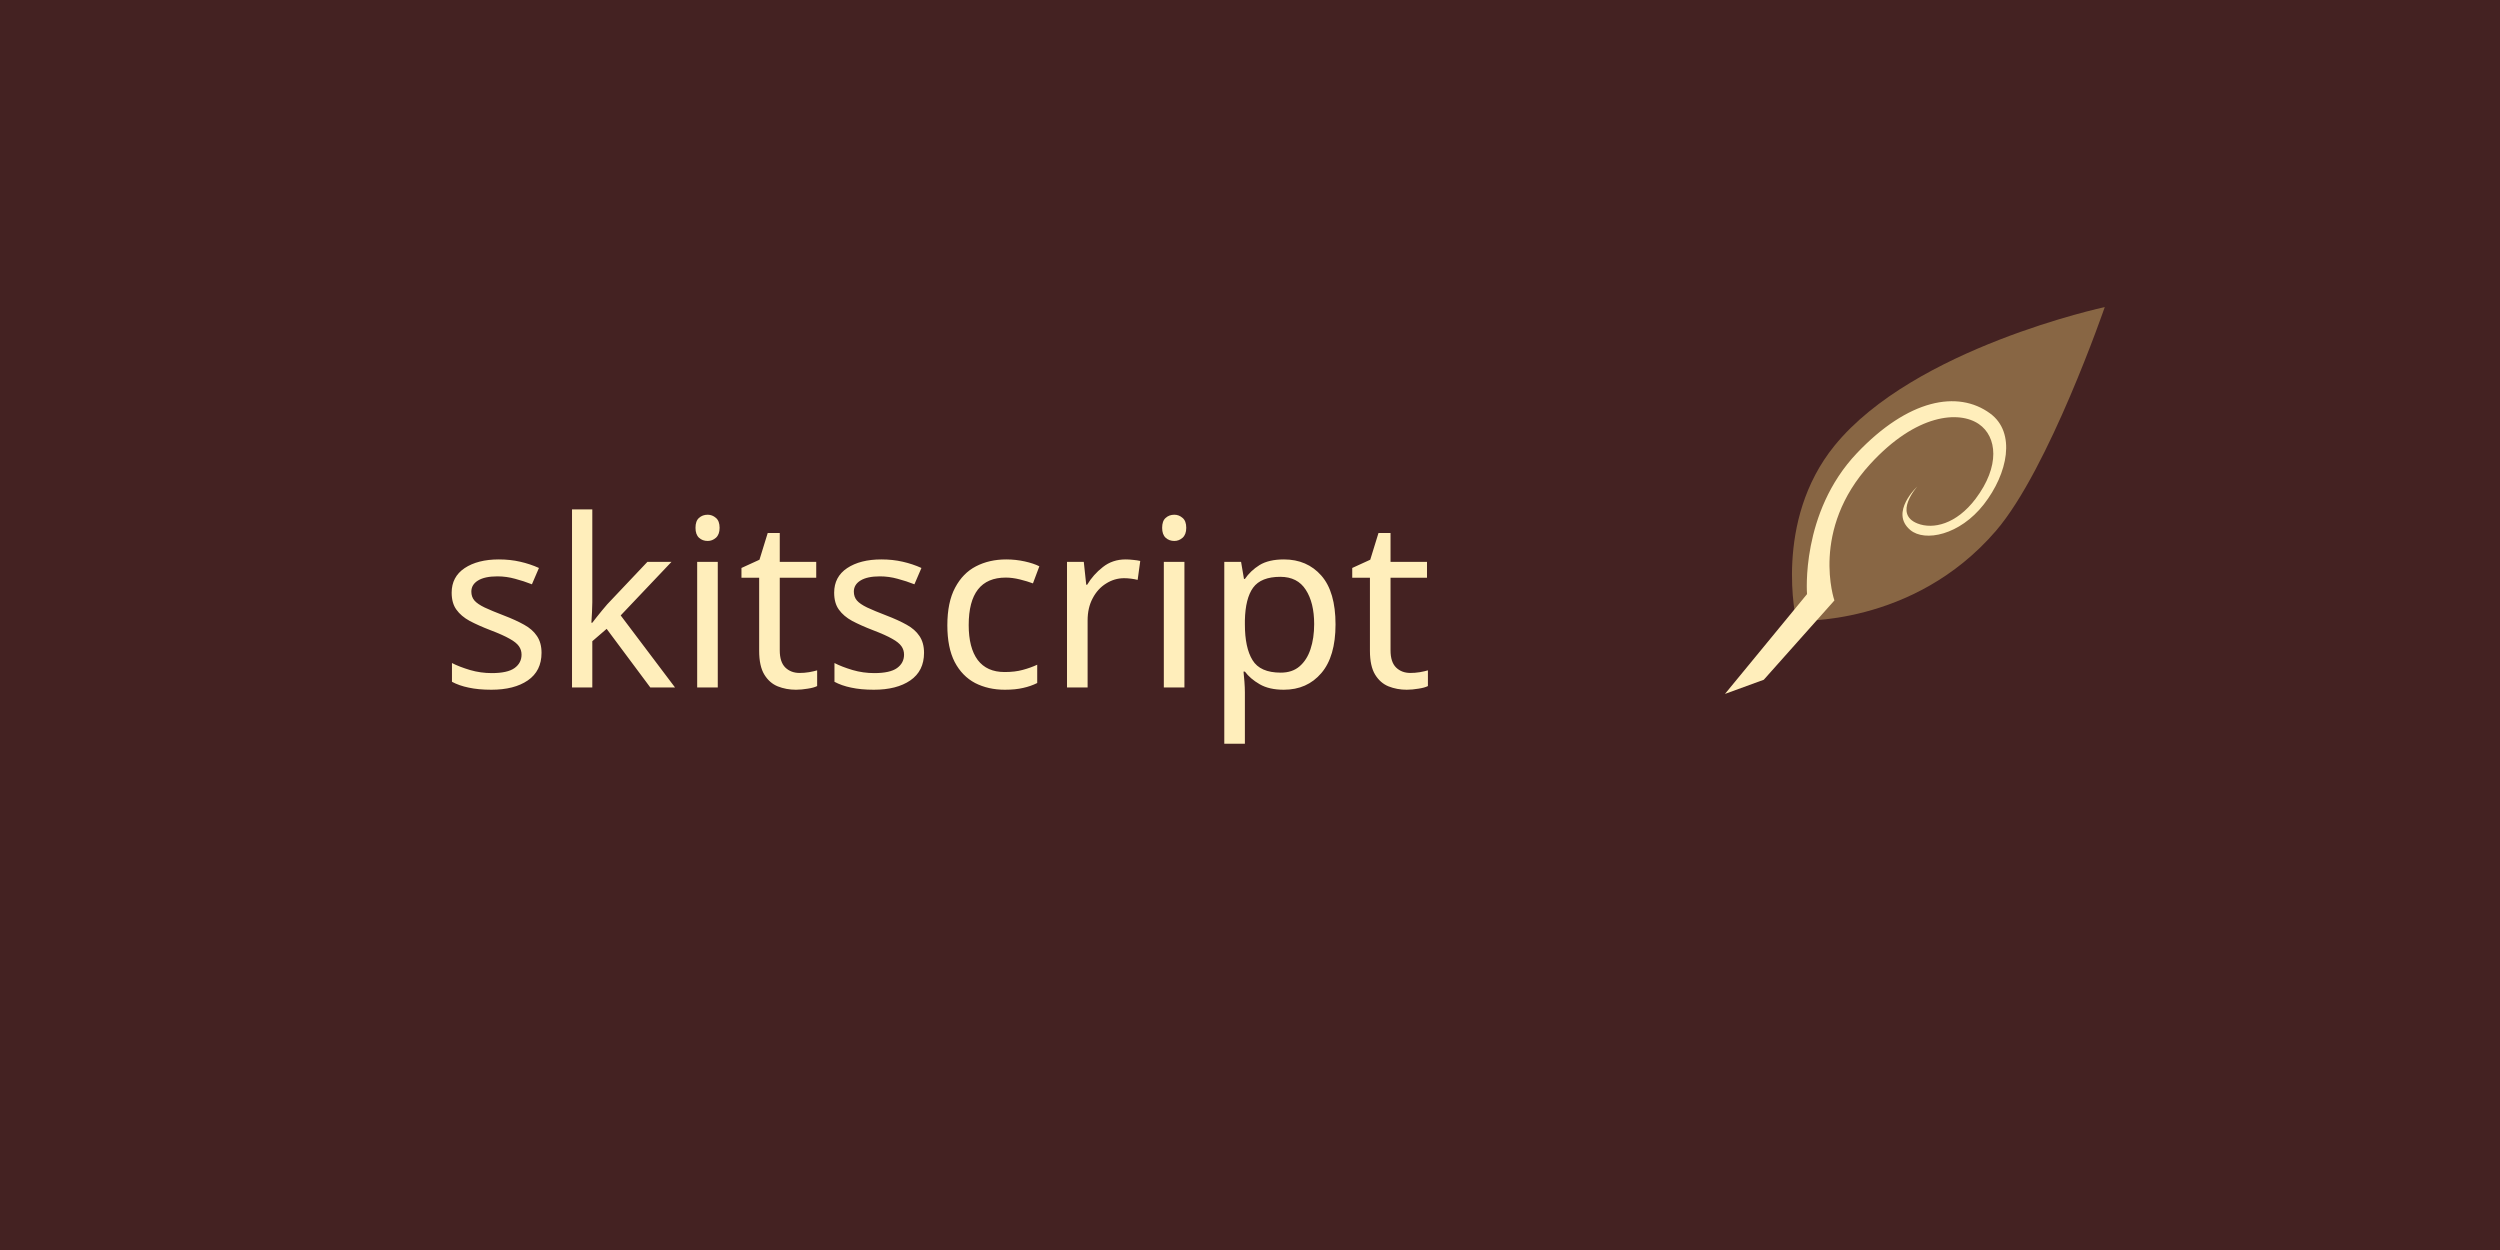
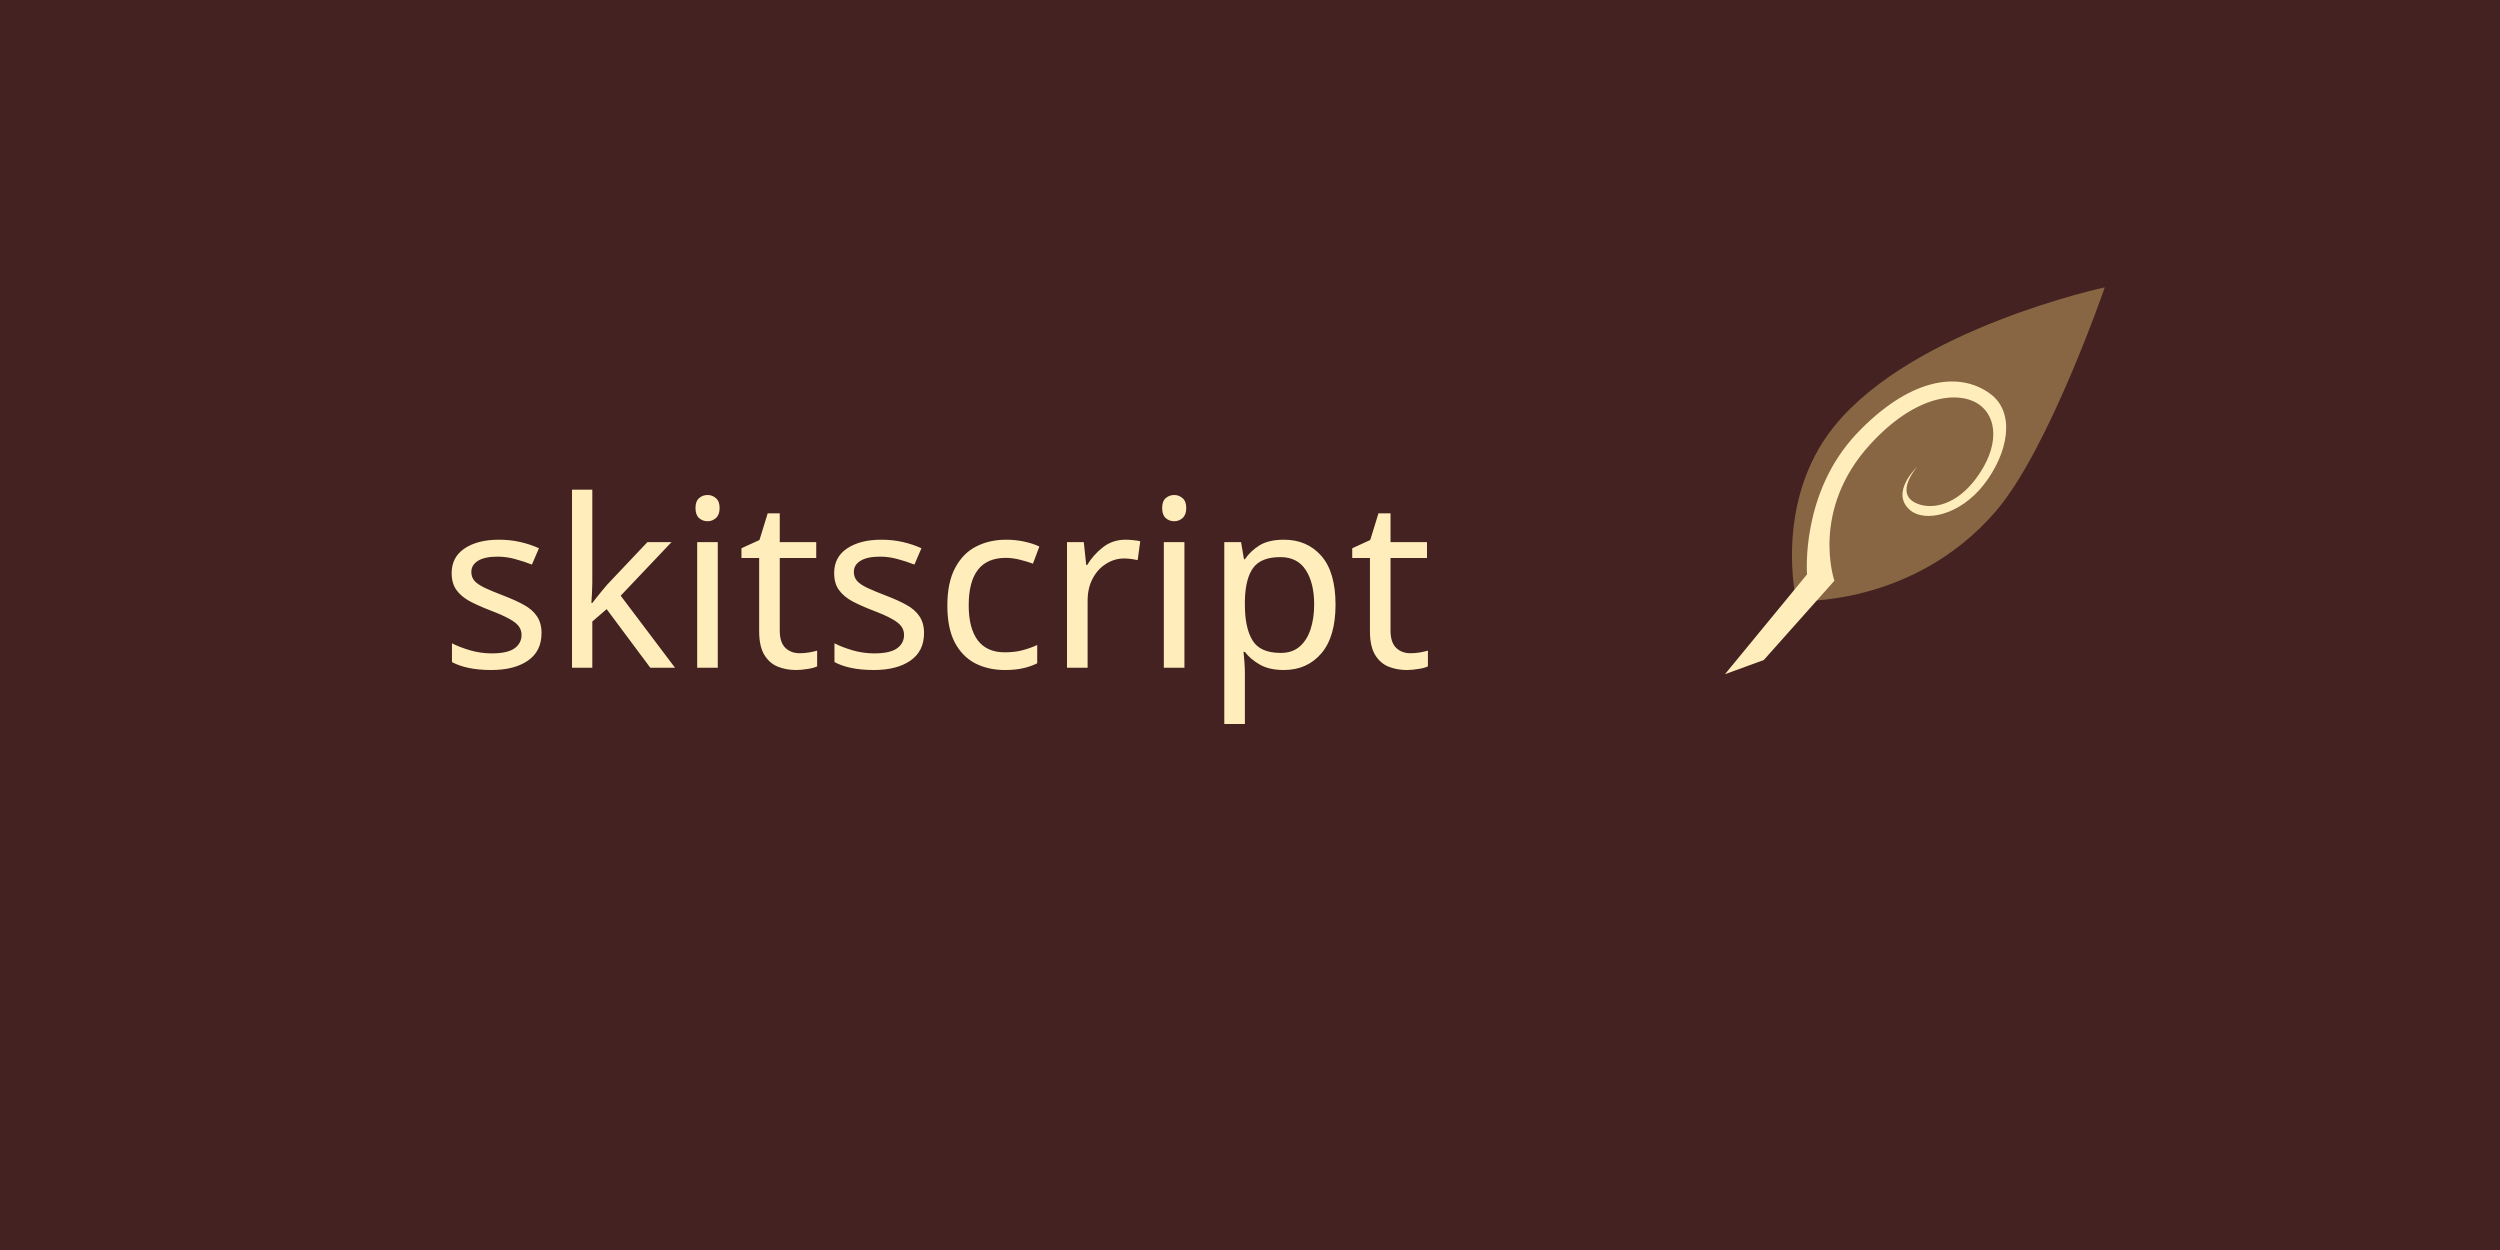
<svg xmlns="http://www.w3.org/2000/svg" width="256" height="128" viewBox="0 0 256 128" version="1.1" id="svg8">
  <defs id="defs2" />
  <g id="layer2" style="display:inline;opacity:1">
    <rect style="opacity:1;fill:#442222;fill-opacity:1;stroke:none;stroke-width:2.003;stroke-miterlimit:4;stroke-dasharray:none;stroke-dashoffset:0;stroke-opacity:1" id="rect893" width="264.571" height="136" x="-4" y="-4" />
-     <text xml:space="preserve" style="font-size:24px;fill:#ffeebb;fill-opacity:1" x="176.743" y="70.395" id="text17564">
-       <tspan id="tspan17562" x="176.743" y="70.395" style="font-style:normal;font-variant:normal;font-weight:normal;font-stretch:normal;font-size:24px;font-family:'Reggae One';-inkscape-font-specification:'Reggae One';text-align:end;text-anchor:end;fill:#ffeebb;fill-opacity:1">skitscript</tspan>
+     <text xml:space="preserve" style="font-size:24px;fill:#ffeebb;fill-opacity:1" x="176.743" y="68.375" id="text17564">
+       <tspan id="tspan17562" x="176.743" y="68.375" style="font-style:normal;font-variant:normal;font-weight:normal;font-stretch:normal;font-size:24px;font-family:'Reggae One';-inkscape-font-specification:'Reggae One';text-align:end;text-anchor:end;fill:#ffeebb;fill-opacity:1">skitscript</tspan>
    </text>
-     <path style="fill:#886644;fill-opacity:1;stroke:none;stroke-width:1px;stroke-linecap:butt;stroke-linejoin:miter;stroke-opacity:1" d="m 183.945,63.561 c 0,0 11.953,0.664 20.439,-9.203 5.427,-6.31 11.144,-22.913 11.144,-22.913 0,0 -19.541,4.187 -27.667,14.183 -6.311,7.764 -3.916,17.933 -3.916,17.933 z" id="path891" />
-     <path style="fill:#ffeebb;fill-opacity:1;stroke:none;stroke-width:1px;stroke-linecap:butt;stroke-linejoin:miter;stroke-opacity:1" d="m 176.636,71.058 3.977,-1.452 7.23,-8.12 c 0,0 -2.513,-7.222 3.674,-13.974 4.736,-5.168 9.102,-5.467 11.113,-4.091 1.874,1.282 2.197,4.316 -0.335,7.664 -1.964,2.597 -4.351,3.145 -5.943,2.52 -2.528,-0.993 -0.017,-3.787 -0.017,-3.787 0,0 -2.879,2.645 -0.719,4.457 1.485,1.245 5.066,0.527 7.528,-2.629 2.462,-3.157 3.319,-7.348 0.647,-9.308 -3.315,-2.431 -8.399,-1.449 -13.628,4.047 -5.81,6.106 -5.123,14.451 -5.123,14.451 z" id="path889" />
+     <g id="g329" transform="translate(0,-2.020305)">
+       <path style="fill:#886644;fill-opacity:1;stroke:none;stroke-width:1px;stroke-linecap:butt;stroke-linejoin:miter;stroke-opacity:1" d="m 183.945,63.561 c 0,0 11.953,0.664 20.439,-9.203 5.427,-6.31 11.144,-22.913 11.144,-22.913 0,0 -19.541,4.187 -27.667,14.183 -6.311,7.764 -3.916,17.933 -3.916,17.933 z" id="path891" />
+       <path style="fill:#ffeebb;fill-opacity:1;stroke:none;stroke-width:1px;stroke-linecap:butt;stroke-linejoin:miter;stroke-opacity:1" d="m 176.636,71.058 3.977,-1.452 7.23,-8.12 c 0,0 -2.513,-7.222 3.674,-13.974 4.736,-5.168 9.102,-5.467 11.113,-4.091 1.874,1.282 2.197,4.316 -0.335,7.664 -1.964,2.597 -4.351,3.145 -5.943,2.52 -2.528,-0.993 -0.017,-3.787 -0.017,-3.787 0,0 -2.879,2.645 -0.719,4.457 1.485,1.245 5.066,0.527 7.528,-2.629 2.462,-3.157 3.319,-7.348 0.647,-9.308 -3.315,-2.431 -8.399,-1.449 -13.628,4.047 -5.81,6.106 -5.123,14.451 -5.123,14.451 z" id="path889" />
+     </g>
  </g>
</svg>
